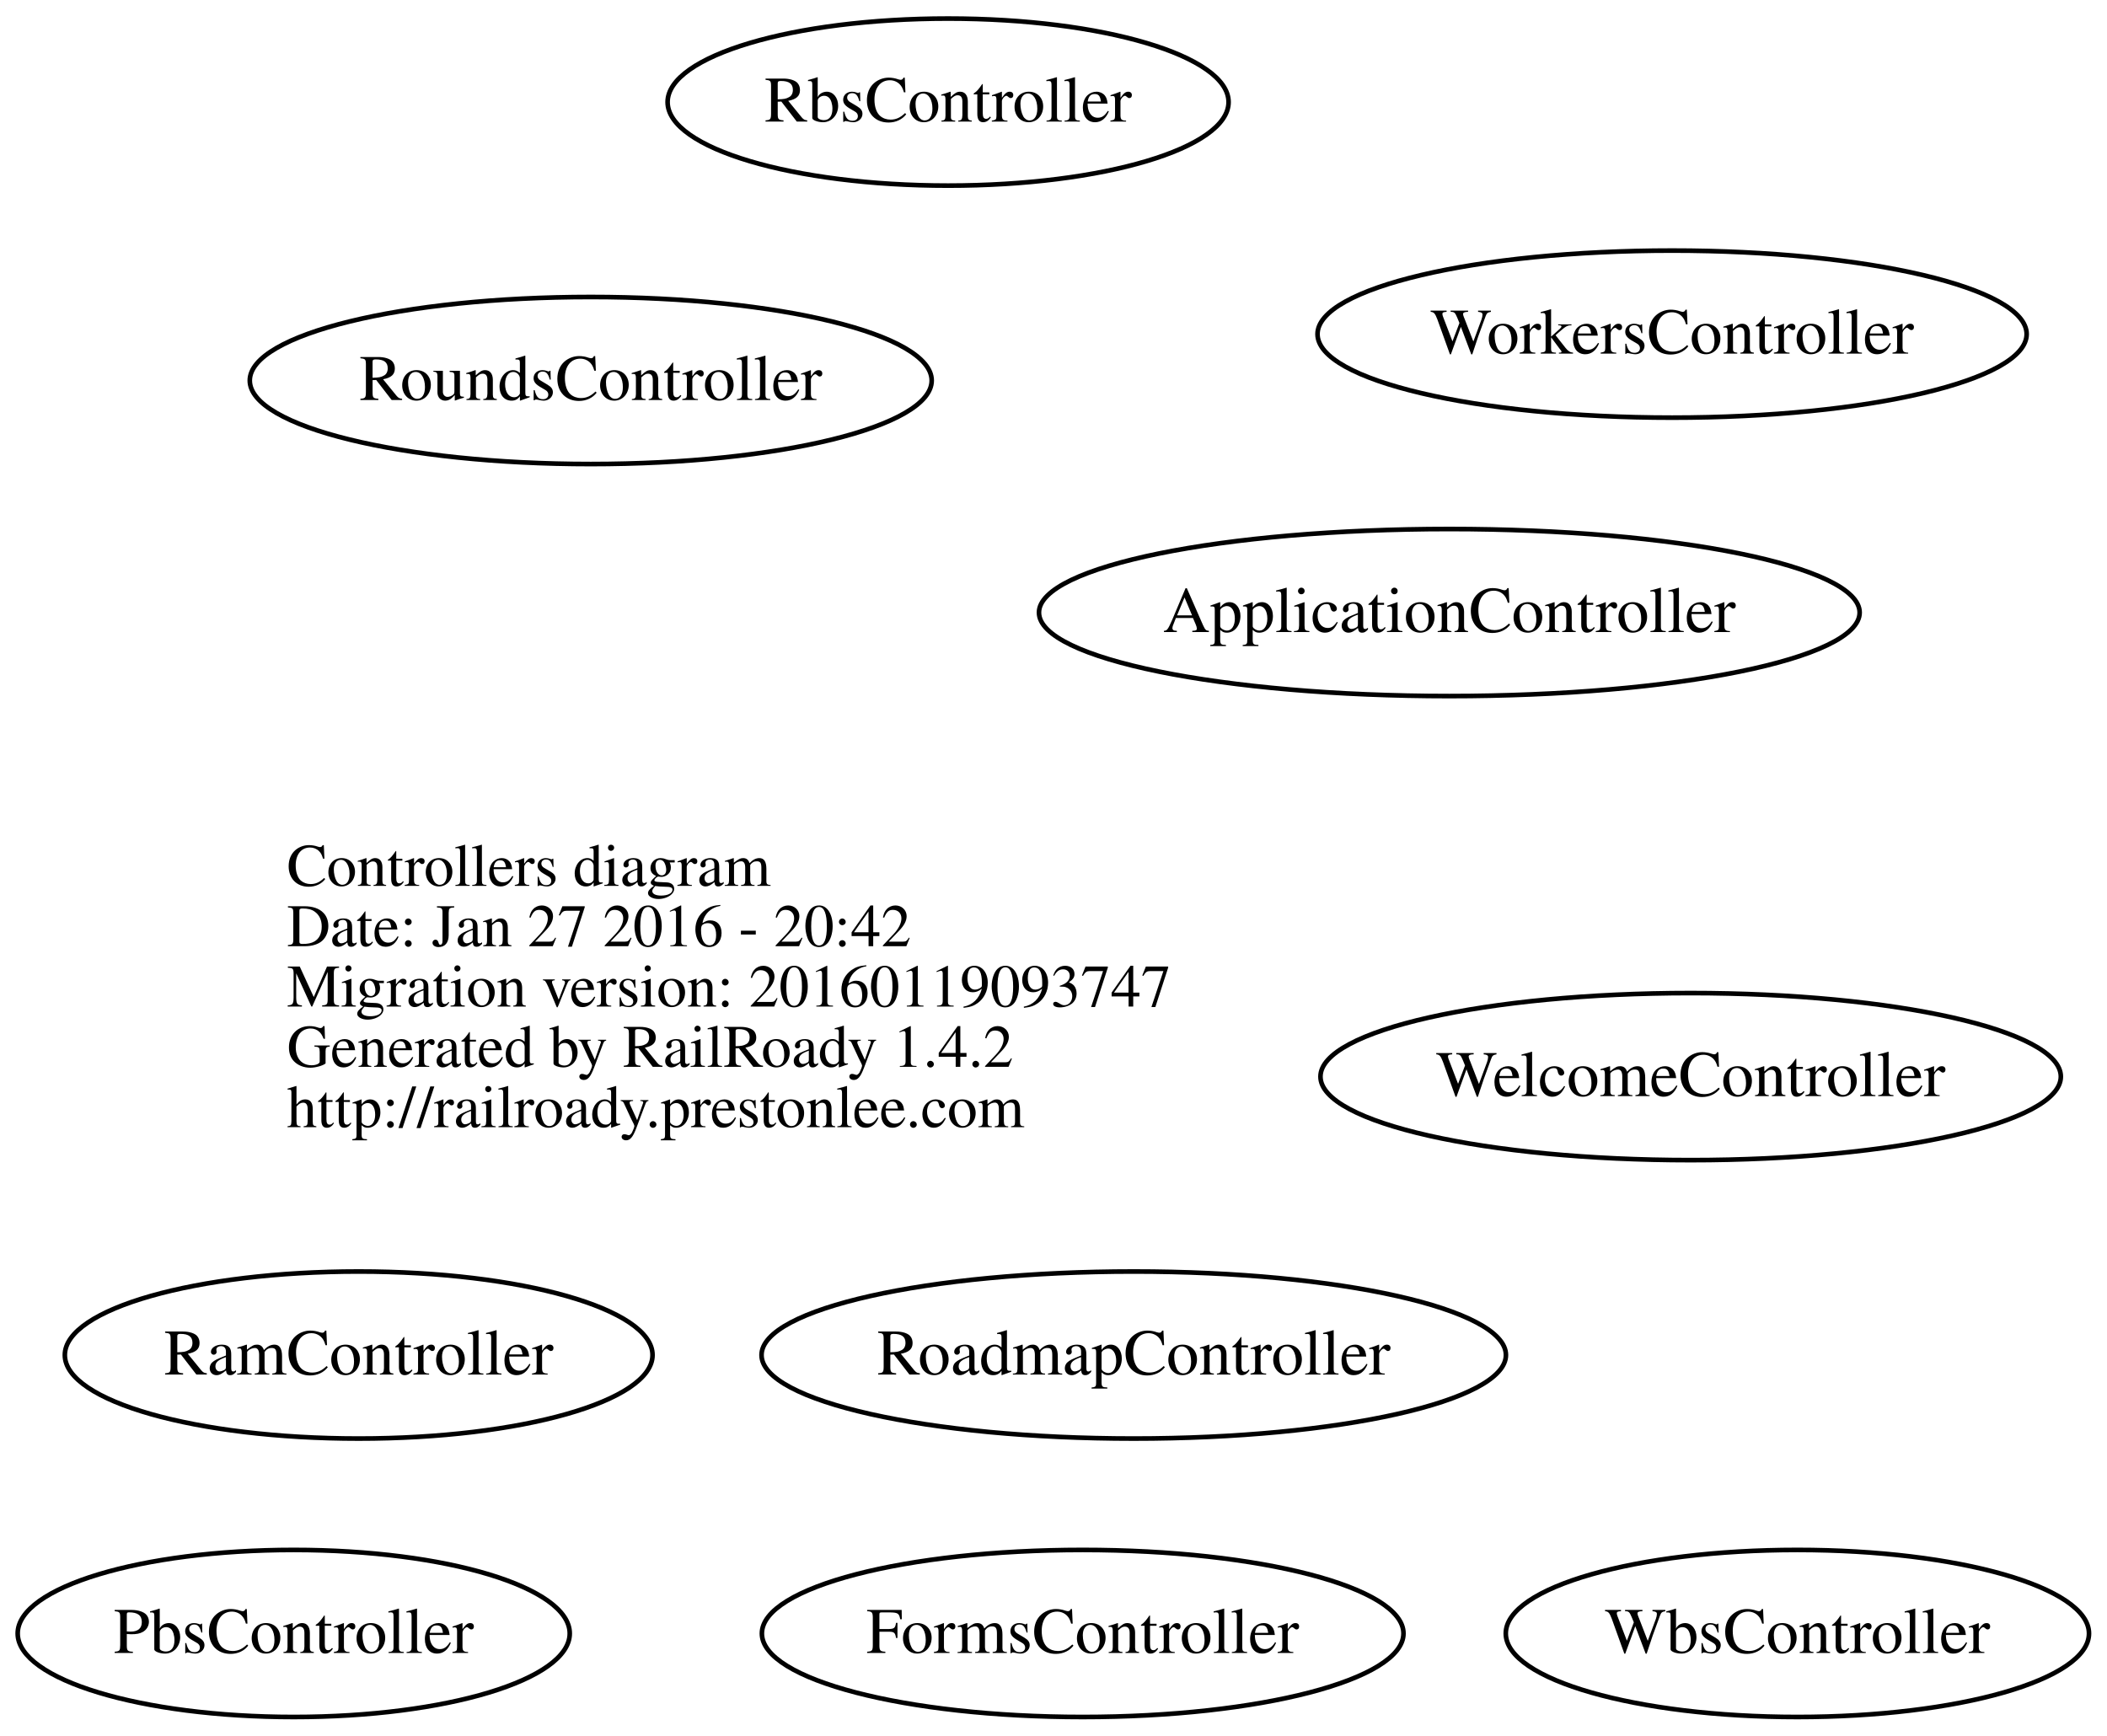
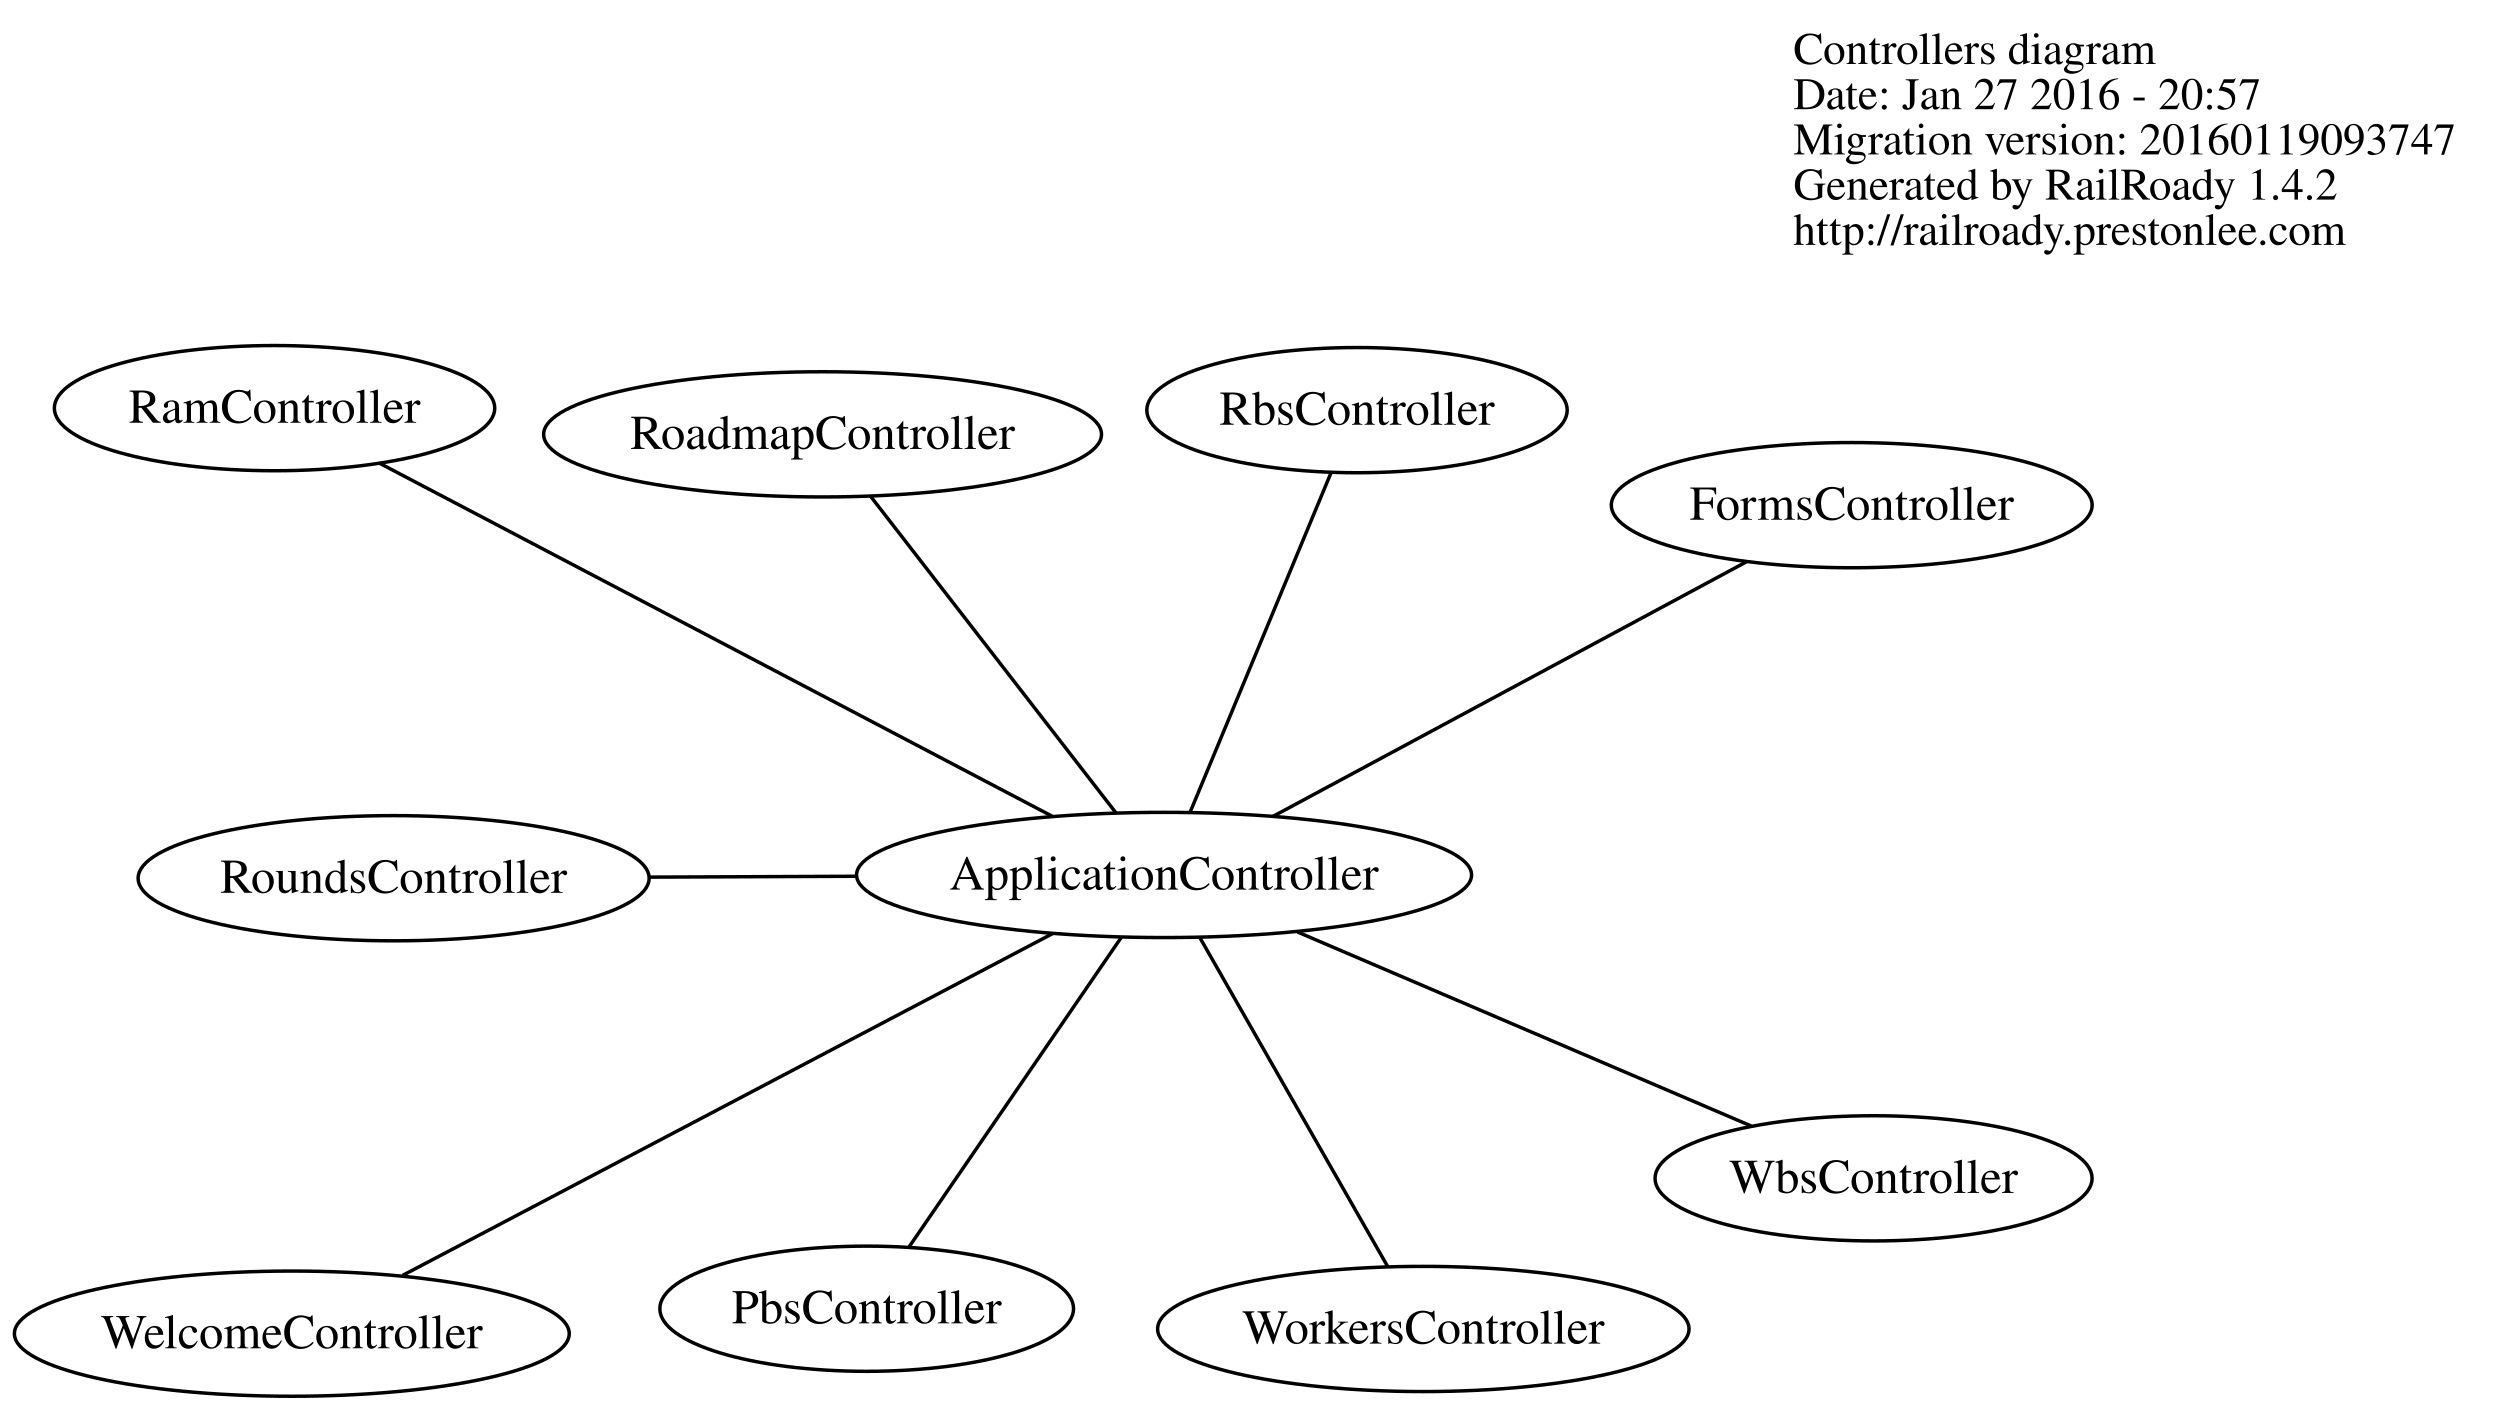
- <svg xmlns="http://www.w3.org/2000/svg" width="454pt" height="374pt" viewBox="0.00 0.00 453.90 374.00">
-   <g id="graph0" class="graph" transform="scale(1 1) rotate(0) translate(164.238 210)">
-     <polygon fill="none" stroke="none" points="-164.238,164 -164.238,-210 289.667,-210 289.667,164 -164.238,164" />
+ <svg xmlns="http://www.w3.org/2000/svg" width="718pt" height="405pt" viewBox="0.00 0.00 718.28 405.47">
+   <g id="graph0" class="graph" transform="scale(1 1) rotate(0) translate(327.828 257.5)">
+     <polygon fill="none" stroke="none" points="-327.828,147.97 -327.828,-257.5 390.45,-257.5 390.45,147.97 -327.828,147.97" />
    <g id="node1" class="node">
-       <text text-anchor="start" x="-102.45" y="-19.1" font-family="Times,serif" font-size="13.00">Controllers diagram</text>
-       <text text-anchor="start" x="-102.45" y="-6.1" font-family="Times,serif" font-size="13.00">Date: Jan 27 2016 - 20:42</text>
-       <text text-anchor="start" x="-102.45" y="6.9" font-family="Times,serif" font-size="13.00">Migration version: 20160119093747</text>
-       <text text-anchor="start" x="-102.45" y="19.9" font-family="Times,serif" font-size="13.00">Generated by RailRoady 1.4.2</text>
-       <text text-anchor="start" x="-102.45" y="32.9" font-family="Times,serif" font-size="13.00">http://railroady.prestonlee.com</text>
+       <text text-anchor="start" x="187.55" y="-239.1" font-family="Times,serif" font-size="13.00">Controllers diagram</text>
+       <text text-anchor="start" x="187.55" y="-226.1" font-family="Times,serif" font-size="13.00">Date: Jan 27 2016 - 20:57</text>
+       <text text-anchor="start" x="187.55" y="-213.1" font-family="Times,serif" font-size="13.00">Migration version: 20160119093747</text>
+       <text text-anchor="start" x="187.55" y="-200.1" font-family="Times,serif" font-size="13.00">Generated by RailRoady 1.4.2</text>
+       <text text-anchor="start" x="187.55" y="-187.1" font-family="Times,serif" font-size="13.00">http://railroady.prestonlee.com</text>
    </g>
    <g id="node2" class="node">
-       <ellipse fill="none" stroke="black" cx="148" cy="-78" rx="88.417" ry="18" />
-       <text text-anchor="middle" x="148" y="-73.8" font-family="Times,serif" font-size="14.00">ApplicationController</text>
+       <ellipse fill="none" stroke="black" cx="6.605" cy="-5.92" rx="88.417" ry="18" />
+       <text text-anchor="middle" x="6.605" y="-1.72" font-family="Times,serif" font-size="14.00">ApplicationController</text>
    </g>
    <g id="node3" class="node">
-       <ellipse fill="none" stroke="black" cx="69" cy="142" rx="69.124" ry="18" />
-       <text text-anchor="middle" x="69" y="146.2" font-family="Times,serif" font-size="14.00">FormsController</text>
+       <ellipse fill="none" stroke="black" cx="204.33" cy="-112.251" rx="69.124" ry="18" />
+       <text text-anchor="middle" x="204.33" y="-108.051" font-family="Times,serif" font-size="14.00">FormsController</text>
+     </g>
+     <g id="edge1" class="edge">
+       <path fill="none" stroke="black" d="M37.935,-22.768C75.285,-42.854 137.269,-76.188 174.119,-96.004" />
    </g>
    <g id="node4" class="node">
-       <ellipse fill="none" stroke="black" cx="-101" cy="142" rx="59.477" ry="18" />
-       <text text-anchor="middle" x="-101" y="146.2" font-family="Times,serif" font-size="14.00">PbsController</text>
+       <ellipse fill="none" stroke="black" cx="-78.9" cy="118.802" rx="59.477" ry="18" />
+       <text text-anchor="middle" x="-78.9" y="123.002" font-family="Times,serif" font-size="14.00">PbsController</text>
+     </g>
+     <g id="edge2" class="edge">
+       <path fill="none" stroke="black" d="M-5.645,11.95C-21.9,35.659 -50.428,77.272 -66.671,100.965" />
    </g>
    <g id="node5" class="node">
-       <ellipse fill="none" stroke="black" cx="-87" cy="82" rx="63.318" ry="18" />
-       <text text-anchor="middle" x="-87" y="86.2" font-family="Times,serif" font-size="14.00">RamController</text>
+       <ellipse fill="none" stroke="black" cx="-249.162" cy="-140.146" rx="63.318" ry="18" />
+       <text text-anchor="middle" x="-249.162" y="-135.946" font-family="Times,serif" font-size="14.00">RamController</text>
+     </g>
+     <g id="edge3" class="edge">
+       <path fill="none" stroke="black" d="M-25.529,-22.784C-75.305,-48.906 -170.365,-98.793 -218.948,-124.289" />
    </g>
    <g id="node6" class="node">
-       <ellipse fill="none" stroke="black" cx="40" cy="-188" rx="60.438" ry="18" />
-       <text text-anchor="middle" x="40" y="-183.8" font-family="Times,serif" font-size="14.00">RbsController</text>
+       <ellipse fill="none" stroke="black" cx="62.08" cy="-139.571" rx="60.438" ry="18" />
+       <text text-anchor="middle" x="62.08" y="-135.371" font-family="Times,serif" font-size="14.00">RbsController</text>
+     </g>
+     <g id="edge4" class="edge">
+       <path fill="none" stroke="black" d="M14.087,-23.945C24.674,-49.453 43.92,-95.82 54.54,-121.405" />
    </g>
    <g id="node7" class="node">
-       <ellipse fill="none" stroke="black" cx="80" cy="82" rx="80.199" ry="18" />
-       <text text-anchor="middle" x="80" y="86.2" font-family="Times,serif" font-size="14.00">RoadmapController</text>
+       <ellipse fill="none" stroke="black" cx="-91.587" cy="-132.611" rx="80.199" ry="18" />
+       <text text-anchor="middle" x="-91.587" y="-128.411" font-family="Times,serif" font-size="14.00">RoadmapController</text>
+     </g>
+     <g id="edge5" class="edge">
+       <path fill="none" stroke="black" d="M-7.255,-23.803C-25.969,-47.949 -59.12,-90.721 -77.797,-114.819" />
    </g>
    <g id="node8" class="node">
-       <ellipse fill="none" stroke="black" cx="-37" cy="-128" rx="73.467" ry="18" />
-       <text text-anchor="middle" x="-37" y="-123.8" font-family="Times,serif" font-size="14.00">RoundsController</text>
+       <ellipse fill="none" stroke="black" cx="-214.921" cy="-4.983" rx="73.467" ry="18" />
+       <text text-anchor="middle" x="-214.921" y="-0.783" font-family="Times,serif" font-size="14.00">RoundsController</text>
+     </g>
+     <g id="edge6" class="edge">
+       <path fill="none" stroke="black" d="M-81.584,-5.547C-101.372,-5.463 -122.164,-5.375 -141.286,-5.295" />
    </g>
    <g id="node9" class="node">
-       <ellipse fill="none" stroke="black" cx="223" cy="142" rx="62.834" ry="18" />
-       <text text-anchor="middle" x="223" y="146.2" font-family="Times,serif" font-size="14.00">WbsController</text>
+       <ellipse fill="none" stroke="black" cx="210.608" cy="81.311" rx="62.834" ry="18" />
+       <text text-anchor="middle" x="210.608" y="85.511" font-family="Times,serif" font-size="14.00">WbsController</text>
+     </g>
+     <g id="edge7" class="edge">
+       <path fill="none" stroke="black" d="M44.977,10.487C82.488,26.527 139.115,50.74 175.475,66.288" />
    </g>
    <g id="node10" class="node">
-       <ellipse fill="none" stroke="black" cx="200" cy="22" rx="79.765" ry="18" />
-       <text text-anchor="middle" x="200" y="26.2" font-family="Times,serif" font-size="14.00">WelcomeController</text>
+       <ellipse fill="none" stroke="black" cx="-244.195" cy="125.97" rx="79.765" ry="18" />
+       <text text-anchor="middle" x="-244.195" y="130.17" font-family="Times,serif" font-size="14.00">WelcomeController</text>
+     </g>
+     <g id="edge8" class="edge">
+       <path fill="none" stroke="black" d="M-25.413,10.918C-73.614,36.265 -164.279,83.944 -212.367,109.232" />
    </g>
    <g id="node11" class="node">
-       <ellipse fill="none" stroke="black" cx="196" cy="-138" rx="76.4" ry="18" />
-       <text text-anchor="middle" x="196" y="-133.8" font-family="Times,serif" font-size="14.00">WorkersController</text>
+       <ellipse fill="none" stroke="black" cx="81.15" cy="124.623" rx="76.4" ry="18" />
+       <text text-anchor="middle" x="81.15" y="128.823" font-family="Times,serif" font-size="14.00">WorkersController</text>
+     </g>
+     <g id="edge9" class="edge">
+       <path fill="none" stroke="black" d="M16.97,12.231C31.212,37.172 56.677,81.767 70.873,106.626" />
    </g>
  </g>
</svg>
